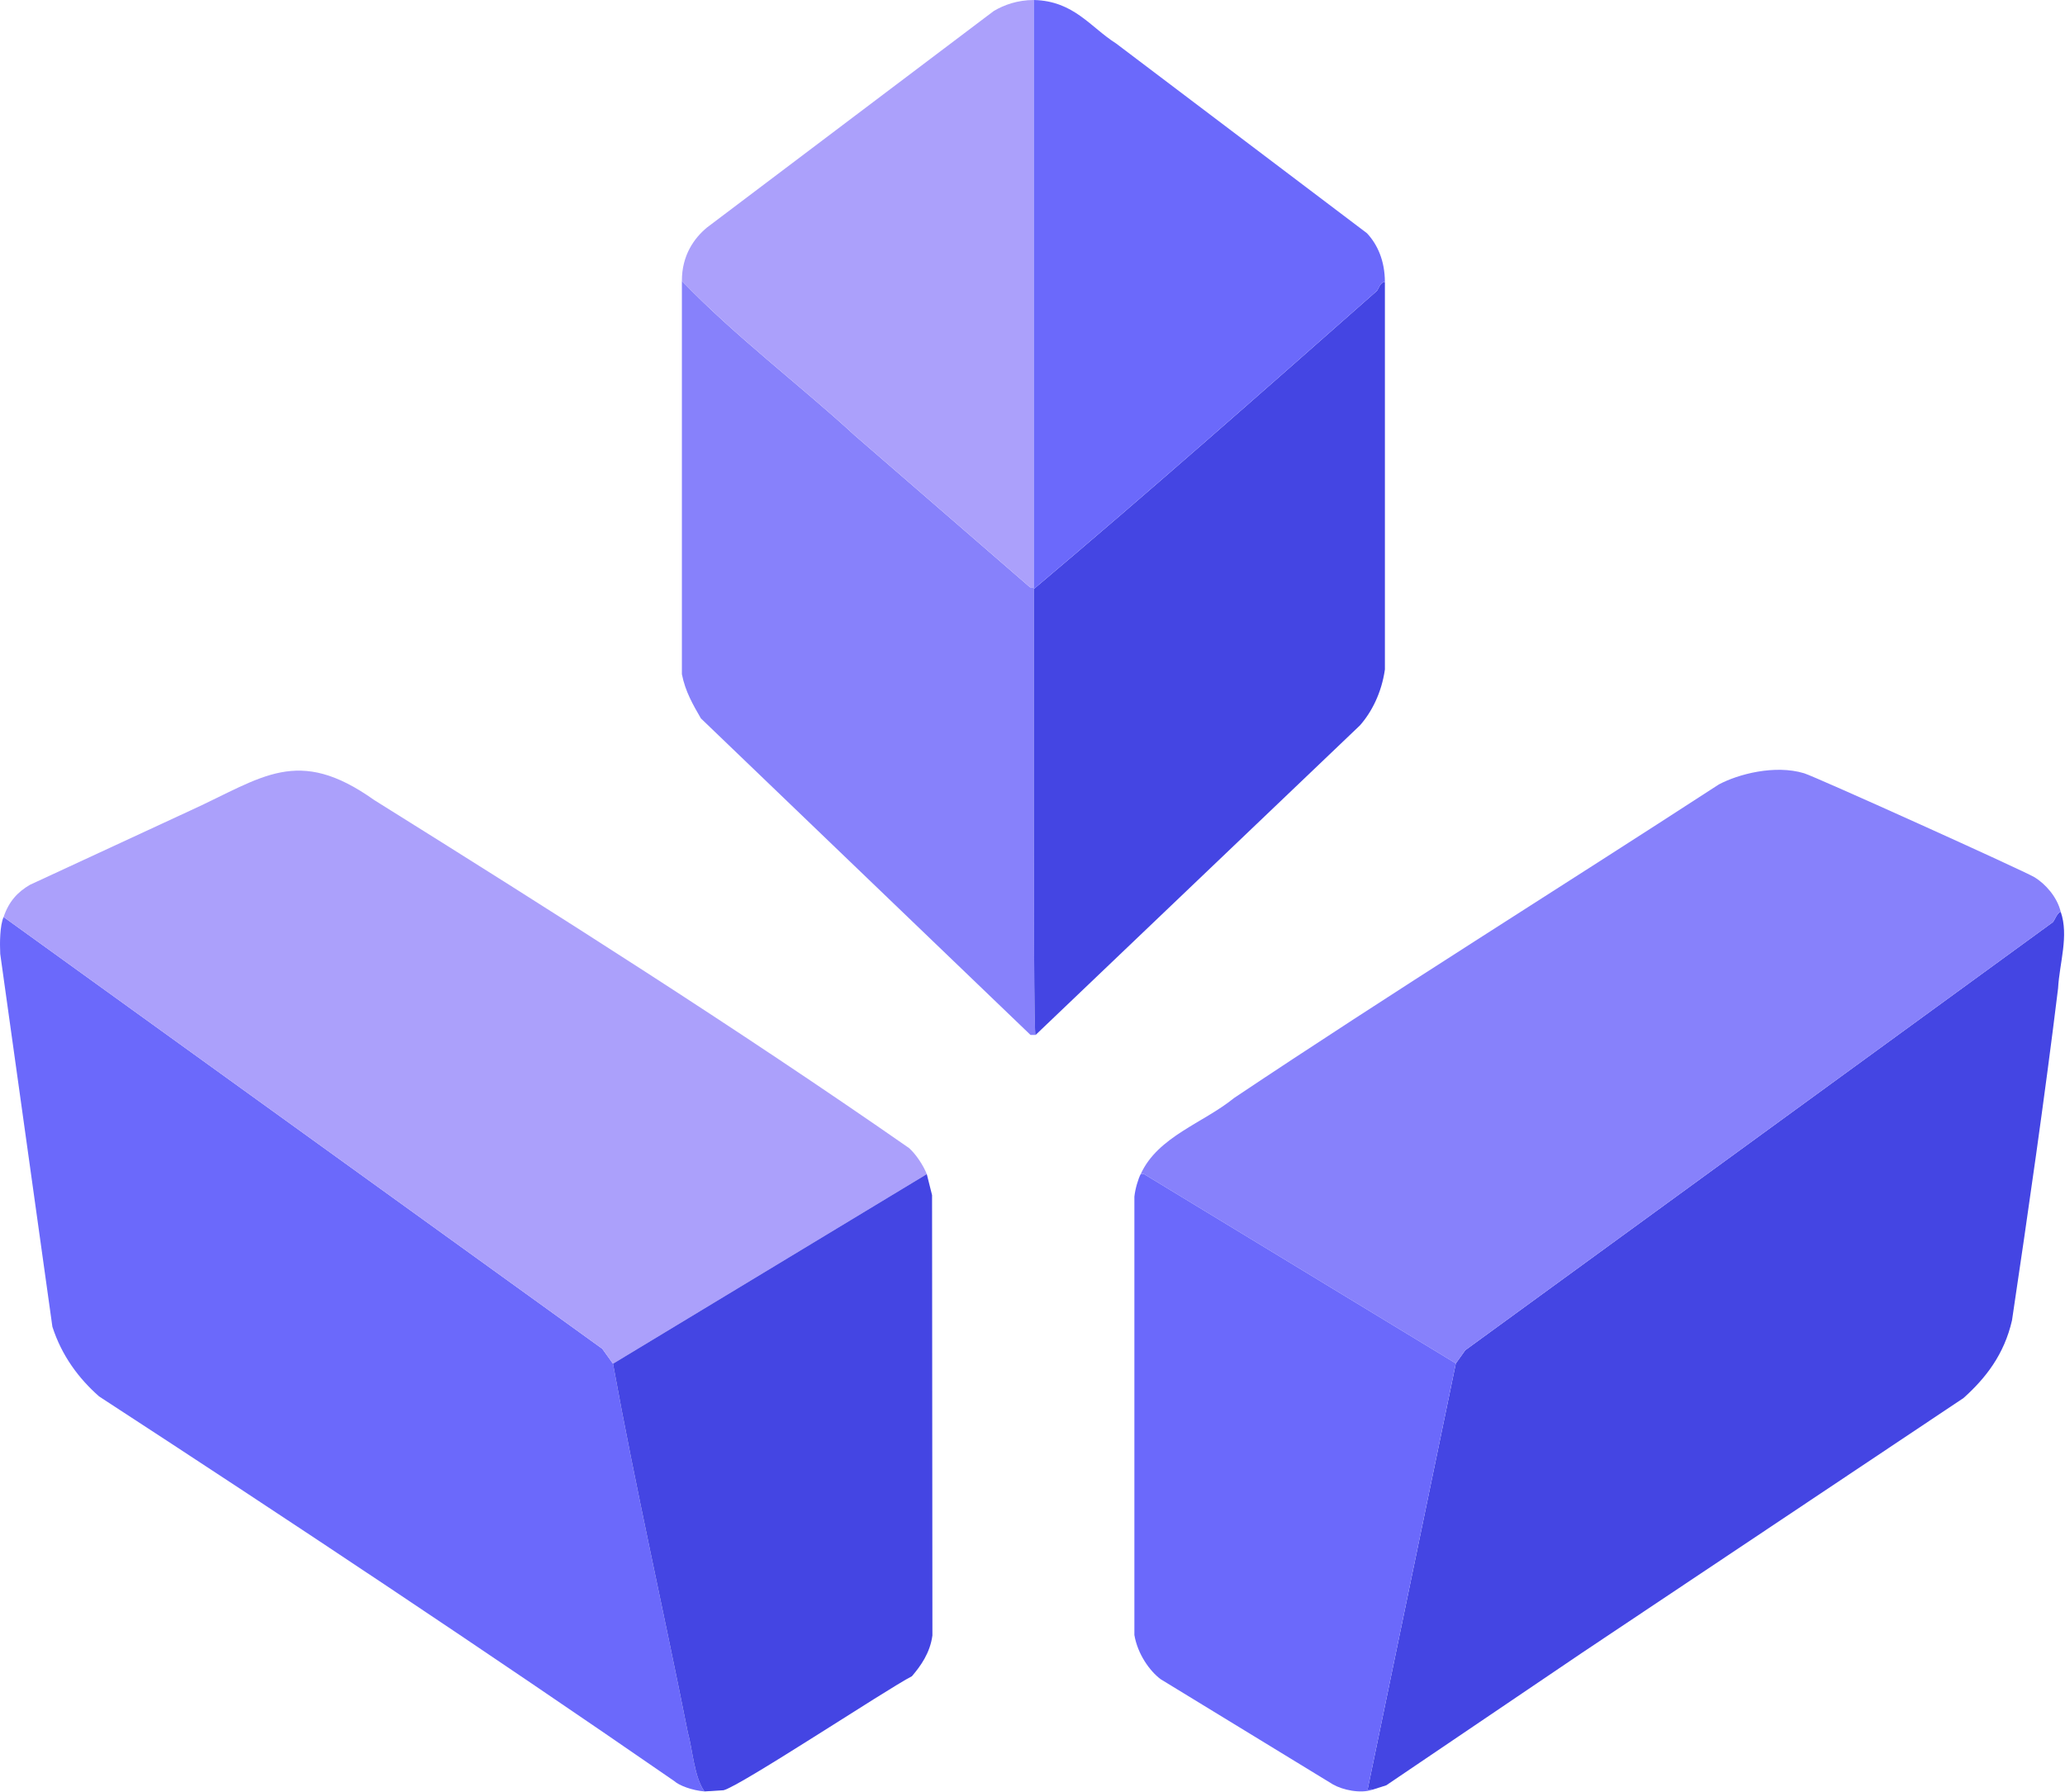
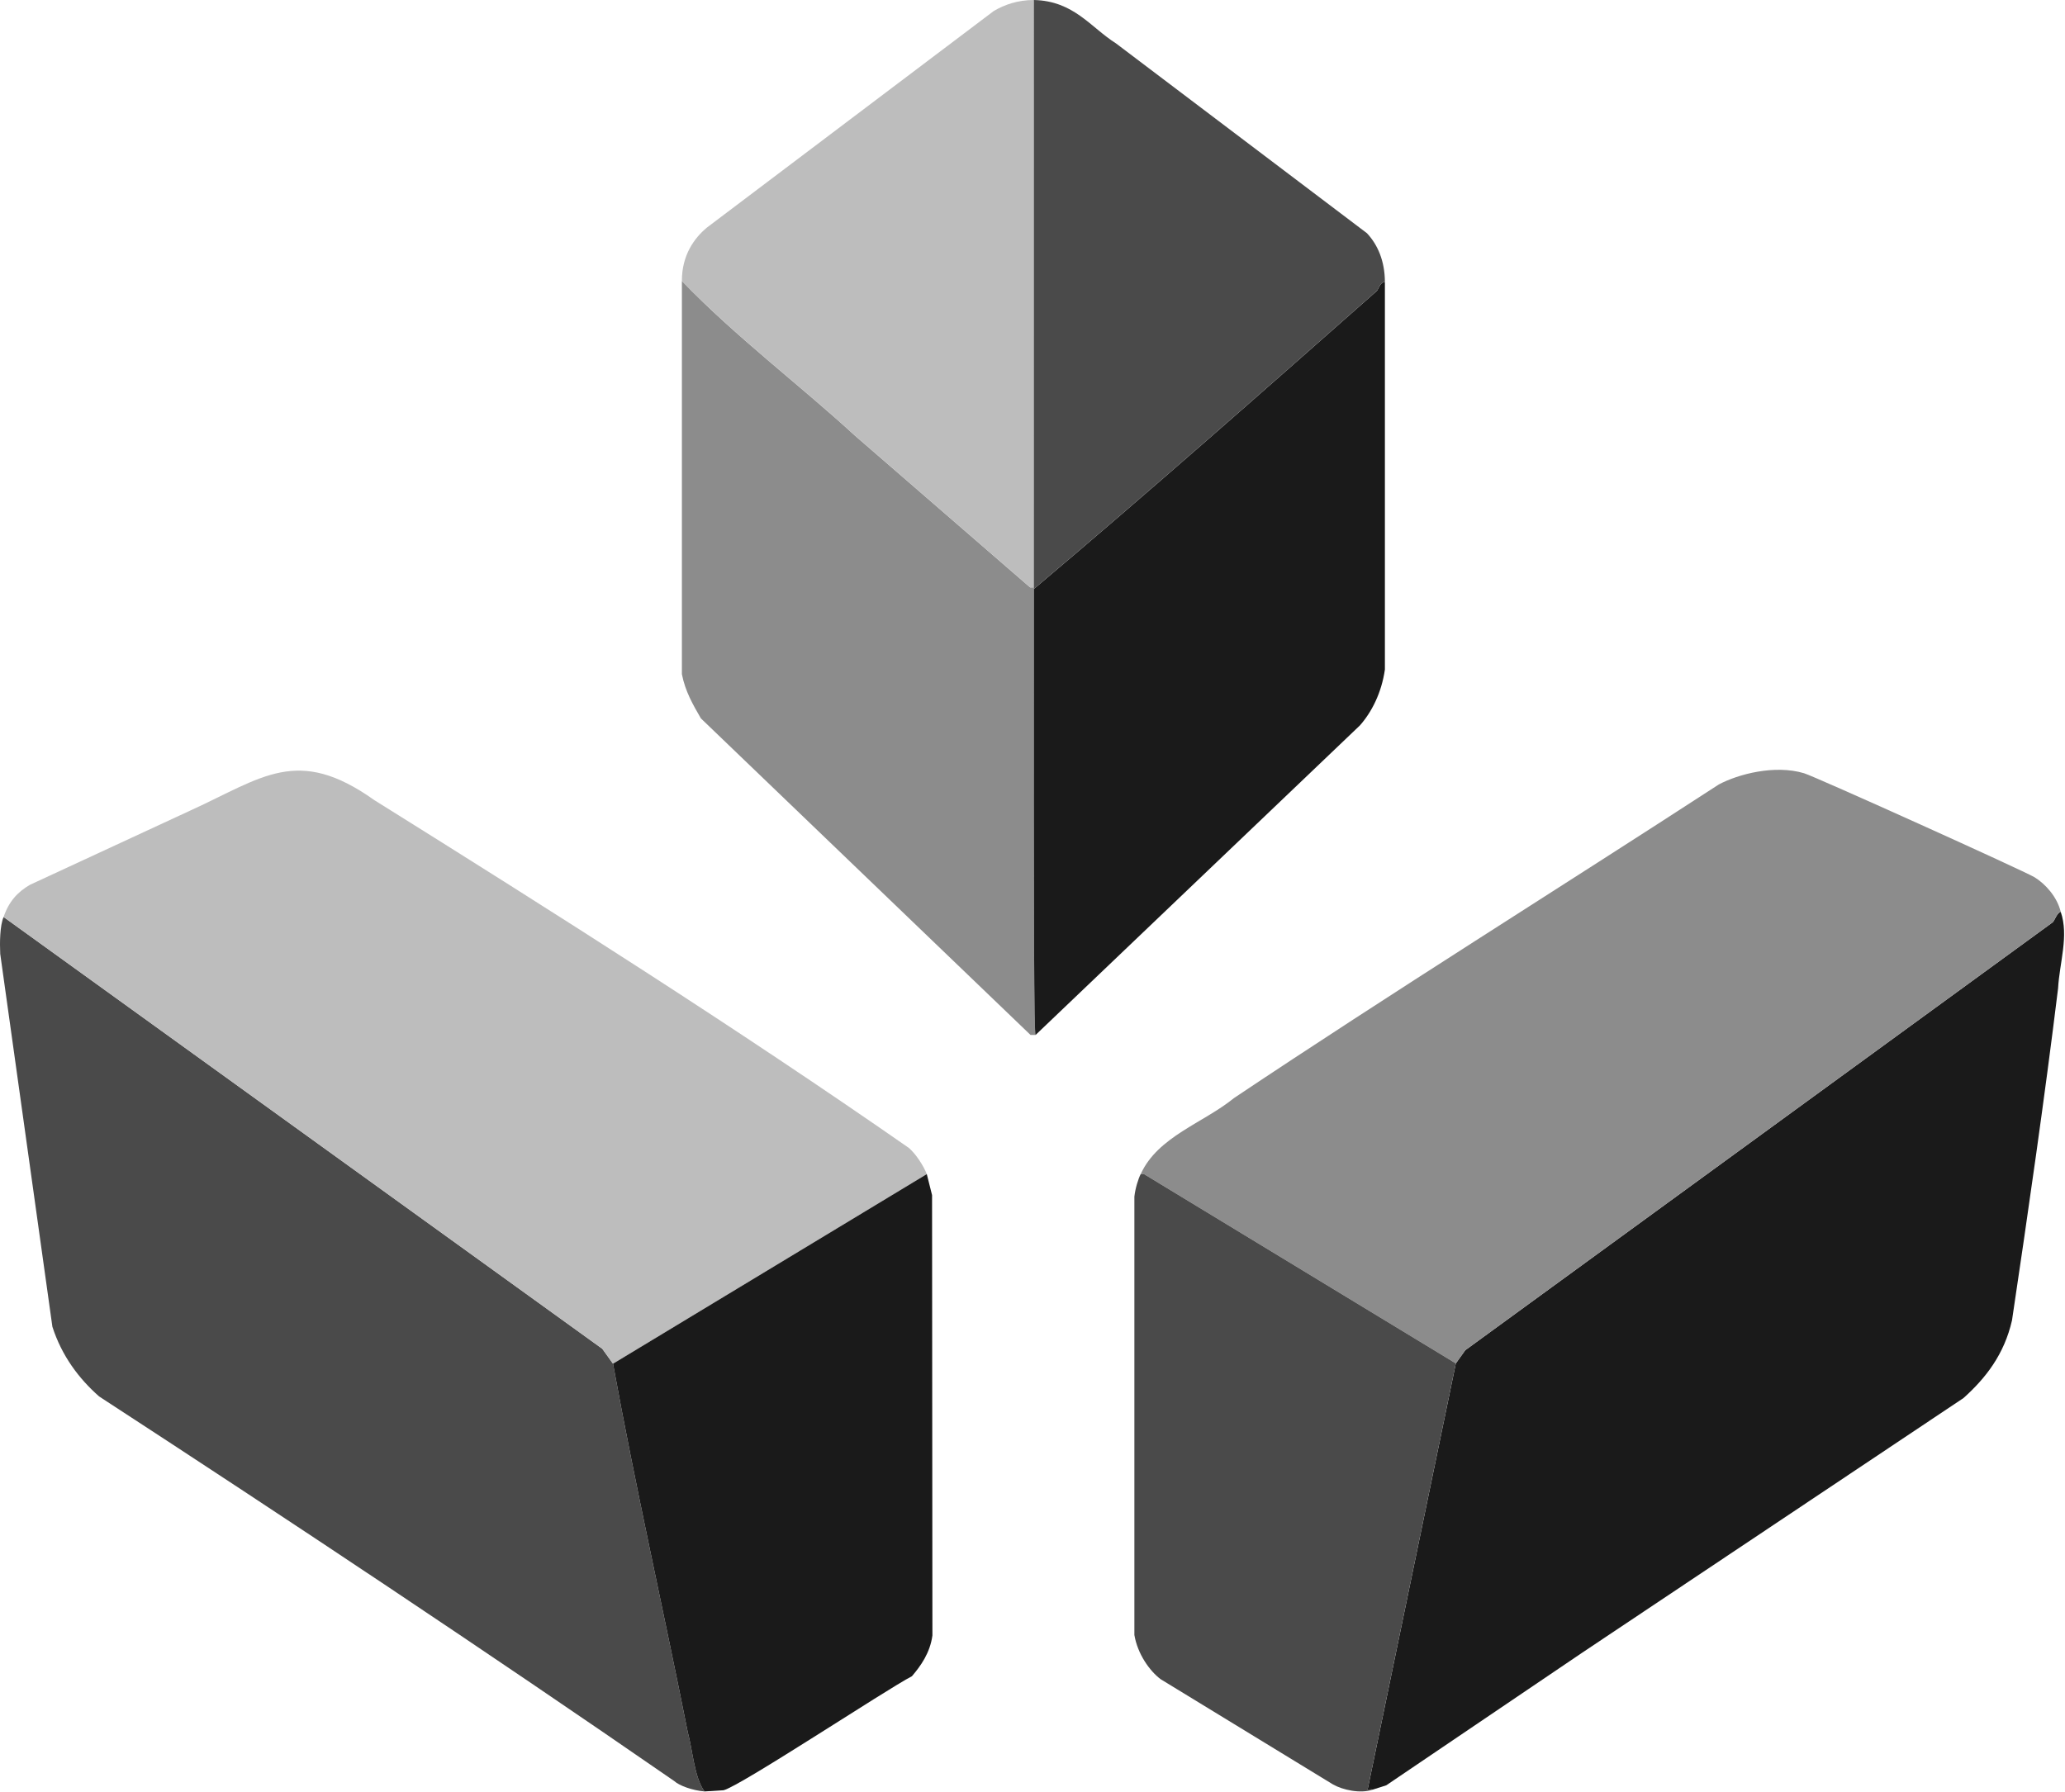
<svg xmlns="http://www.w3.org/2000/svg" width="100%" height="100%" viewBox="0 0 886 769" version="1.1" xml:space="preserve" style="fill-rule:evenodd;clip-rule:evenodd;stroke-linejoin:round;stroke-miterlimit:2;">
  <g transform="matrix(1,0,0,1,-183.9301,-239.5729)">
    <g transform="matrix(1,0,0,1,-33.00299,17.18832)">
-       <path d="M479.95,807.63C489.59,860.65 501.56,913.11 512.02,965.75C514.11,973.26 514.75,984.99 519.18,991.19C514.03,990.77 508.35,988.7 506.24,986.75C425.04,930.65 342.08,875.5 259.45,821.67C250.78,814.02 243.45,804.3 239.41,791.75L217.03,631.75C216.8,627.08 216.87,619.58 218.48,615.92L475.36,801.23L479.95,807.63Z" style="fill:rgb(107,105,251);fill-rule:nonzero;" />
+       <path d="M479.95,807.63C489.59,860.65 501.56,913.11 512.02,965.75C514.11,973.26 514.75,984.99 519.18,991.19C514.03,990.77 508.35,988.7 506.24,986.75C425.04,930.65 342.08,875.5 259.45,821.67C250.78,814.02 243.45,804.3 239.41,791.75L217.03,631.75C216.8,627.08 216.87,619.58 218.48,615.92L475.36,801.23L479.95,807.63Z" style="fill:#4a4a4a;fill-rule:nonzero;" />
    </g>
    <g transform="matrix(1,0,0,1,-33.00299,17.18832)">
-       <path d="M218.48,615.92C220.75,609.17 224.57,605.15 229.75,602.12L298.75,570.16C329.61,556.08 344.53,542.29 377.52,565.75C455.06,614.2 532.71,663.4 606.98,715.09C609.94,717.73 613.11,722.53 614.58,726.26L479.95,807.63L475.36,801.23L218.48,615.92Z" style="fill:rgb(171,160,251);fill-rule:nonzero;" />
-       <path d="M614.58,726.26L616.84,735.28L616.99,924.25C615.99,931.74 611.94,937.38 608.19,941.75C597.24,947.39 534.44,989.01 527.36,990.68L519.18,991.19C514.75,984.99 514.11,973.26 512.02,965.75C501.56,913.11 489.59,860.65 479.95,807.63L614.58,726.26Z" style="fill:rgb(68,69,227);fill-rule:nonzero;" />
+       <path d="M218.48,615.92C220.75,609.17 224.57,605.15 229.75,602.12L298.75,570.16C329.61,556.08 344.53,542.29 377.52,565.75C455.06,614.2 532.71,663.4 606.98,715.09C609.94,717.73 613.11,722.53 614.58,726.26L479.95,807.63L475.36,801.23L218.48,615.92Z" style="fill:#bdbdbd;fill-rule:nonzero;" />
+       <path d="M614.58,726.26L616.84,735.28L616.99,924.25C615.99,931.74 611.94,937.38 608.19,941.75C597.24,947.39 534.44,989.01 527.36,990.68L519.18,991.19C514.75,984.99 514.11,973.26 512.02,965.75C501.56,913.11 489.59,860.65 479.95,807.63L614.58,726.26Z" style="fill:#1a1a1a;fill-rule:nonzero;" />
    </g>
    <g transform="matrix(1,0,0,1,33.64276,16.95005)">
-       <path d="M1034.45,613.93C1038.03,624.22 1033.92,635.81 1033.32,646.75C1027.63,693.27 1020.37,743.58 1013.55,789.25C1010.21,803.89 1002.26,814.06 992.75,822.59L829.25,931.81L745.07,988.8L739.25,990.65C738.9,990.44 737.06,990.65 737.06,990.65L774.92,807.74L778.98,802.06L1031.03,618.42C1031.97,617.43 1032.84,614.39 1034.45,613.93Z" style="fill:rgb(68,69,227);fill-rule:nonzero;" />
+       <path d="M1034.45,613.93C1038.03,624.22 1033.92,635.81 1033.32,646.75C1027.63,693.27 1020.37,743.58 1013.55,789.25C1010.21,803.89 1002.26,814.06 992.75,822.59L829.25,931.81L745.07,988.8L739.25,990.65C738.9,990.44 737.06,990.65 737.06,990.65L774.92,807.74L778.98,802.06L1031.03,618.42C1031.97,617.43 1032.84,614.39 1034.45,613.93Z" style="fill:#1a1a1a;fill-rule:nonzero;" />
    </g>
    <g transform="matrix(1,0,0,1,33.64276,16.95005)">
-       <path d="M774.92,807.74C730.55,780.77 685.48,753.45 641.02,726.42C641.02,726.42 639.87,726.5 639.75,726.42C647.1,710.35 666.58,704.58 679.75,693.86C747.24,648.69 818.63,604.21 887.75,559.28C895.99,554.88 911.71,550.67 924.35,554.47C929.16,555.92 1018.91,596.45 1023.25,599.12C1027.8,601.92 1032.89,607.46 1034.45,613.93C1032.84,614.39 1031.97,617.43 1031.03,618.42L778.98,802.06L774.92,807.74Z" style="fill:rgb(135,129,251);fill-rule:nonzero;" />
-       <path d="M639.75,726.42C639.87,726.5 641.02,726.42 641.02,726.42C685.48,753.45 730.55,780.77 774.92,807.74L737.06,990.65C737.06,990.65 738.9,990.44 739.25,990.65C733.93,992.51 726.3,990.74 722.25,988.45L648.25,943.25C643.54,939.7 638.4,932.5 637,924.29L637,736.18C637.34,732.83 638.68,728.38 639.75,726.42Z" style="fill:rgb(107,105,251);fill-rule:nonzero;" />
+       <path d="M774.92,807.74C730.55,780.77 685.48,753.45 641.02,726.42C641.02,726.42 639.87,726.5 639.75,726.42C647.1,710.35 666.58,704.58 679.75,693.86C747.24,648.69 818.63,604.21 887.75,559.28C895.99,554.88 911.71,550.67 924.35,554.47C929.16,555.92 1018.91,596.45 1023.25,599.12C1027.8,601.92 1032.89,607.46 1034.45,613.93C1032.84,614.39 1031.97,617.43 1031.03,618.42L778.98,802.06L774.92,807.74Z" style="fill:#8c8c8c;fill-rule:nonzero;" />
+       <path d="M639.75,726.42C639.87,726.5 641.02,726.42 641.02,726.42C685.48,753.45 730.55,780.77 774.92,807.74L737.06,990.65C737.06,990.65 738.9,990.44 739.25,990.65C733.93,992.51 726.3,990.74 722.25,988.45L648.25,943.25C643.54,939.7 638.4,932.5 637,924.29L637,736.18C637.34,732.83 638.68,728.38 639.75,726.42Z" style="fill:#4a4a4a;fill-rule:nonzero;" />
    </g>
    <g transform="matrix(1,0,0,1,0,-18.85708)">
-       <path d="M627.5,510.5L627.53,511.17C627.42,659.51 627.58,701.94 628.25,702.59L626.09,702.59L484.65,566.73C481.33,560.97 477.94,555.2 476.5,547.75L476.5,379C499.33,402.76 527.12,423.65 550.75,445.37L625.91,510.5L627.5,510.5Z" style="fill:rgb(135,129,251);fill-rule:nonzero;" />
+       <path d="M627.5,510.5L627.53,511.17C627.42,659.51 627.58,701.94 628.25,702.59L626.09,702.59L484.65,566.73C481.33,560.97 477.94,555.2 476.5,547.75L476.5,379C499.33,402.76 527.12,423.65 550.75,445.37L625.91,510.5L627.5,510.5Z" style="fill:#8c8c8c;fill-rule:nonzero;" />
    </g>
    <g transform="matrix(1,0,0,1,0,-18.85708)">
-       <path d="M778.13,379.48L778.13,545.75C776.68,555.86 772.42,564.08 767.41,569.75L628.25,702.59C627.58,701.94 627.42,659.51 627.53,511.17C677.07,469.42 726,426.21 774.58,383.36C775.45,382.6 775.99,379.42 778.13,379.48Z" style="fill:rgb(68,69,227);fill-rule:nonzero;" />
+       <path d="M778.13,379.48L778.13,545.75C776.68,555.86 772.42,564.08 767.41,569.75L628.25,702.59C627.58,701.94 627.42,659.51 627.53,511.17C677.07,469.42 726,426.21 774.58,383.36C775.45,382.6 775.99,379.42 778.13,379.48Z" style="fill:#1a1a1a;fill-rule:nonzero;" />
    </g>
    <g transform="matrix(1,0,0,1,0,-18.85708)">
-       <path d="M627.51,258.43L627.5,510.5L625.91,510.5L550.75,445.37C527.12,423.65 499.33,402.76 476.5,379C476.46,367.93 481.86,360.54 487.25,356.08L610.34,263.13C614.87,260.48 620.5,258.45 627.51,258.43Z" style="fill:rgb(171,160,251);fill-rule:nonzero;" />
-       <path d="M778.13,379.48C775.99,379.42 775.45,382.6 774.58,383.36C726,426.21 677.07,469.42 627.53,511.17L627.5,510.5L627.51,258.43C644.72,258.83 651.86,270.19 662.75,277.05L770.42,358.51C774.92,363.31 778.1,370.25 778.13,379.48Z" style="fill:rgb(107,105,251);fill-rule:nonzero;" />
+       <path d="M627.51,258.43L627.5,510.5L625.91,510.5L550.75,445.37C527.12,423.65 499.33,402.76 476.5,379C476.46,367.93 481.86,360.54 487.25,356.08L610.34,263.13C614.87,260.48 620.5,258.45 627.51,258.43Z" style="fill:#bdbdbd;fill-rule:nonzero;" />
+       <path d="M778.13,379.48C775.99,379.42 775.45,382.6 774.58,383.36C726,426.21 677.07,469.42 627.53,511.17L627.5,510.5L627.51,258.43C644.72,258.83 651.86,270.19 662.75,277.05L770.42,358.51C774.92,363.31 778.1,370.25 778.13,379.48Z" style="fill:#4a4a4a;fill-rule:nonzero;" />
    </g>
  </g>
</svg>
